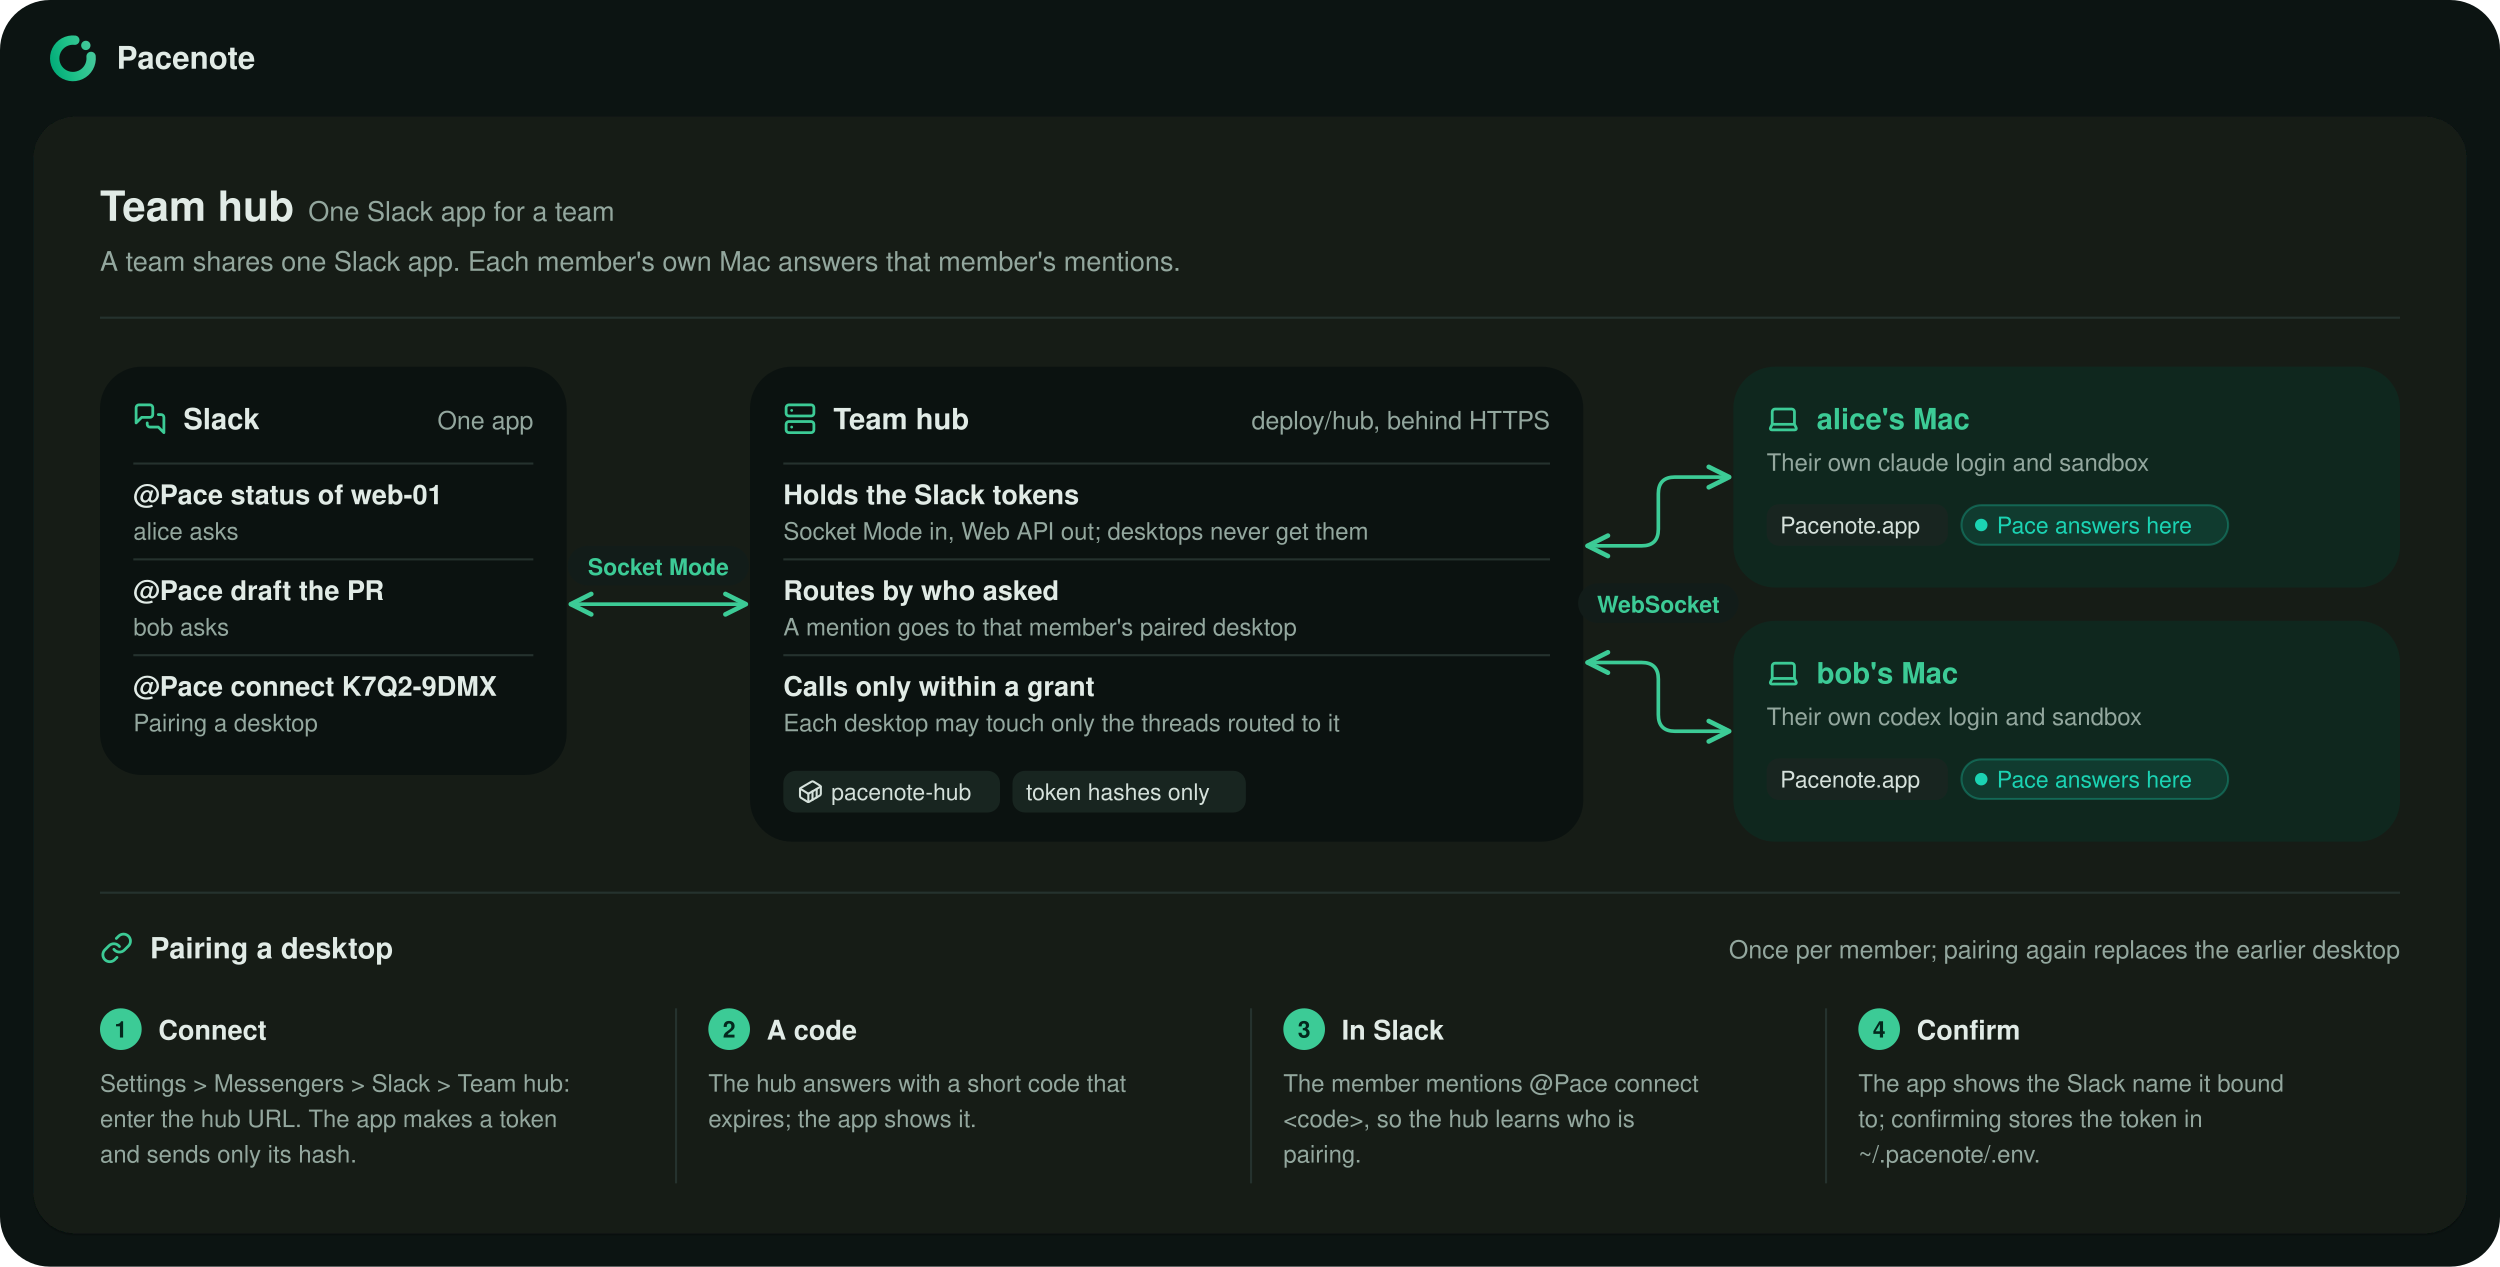
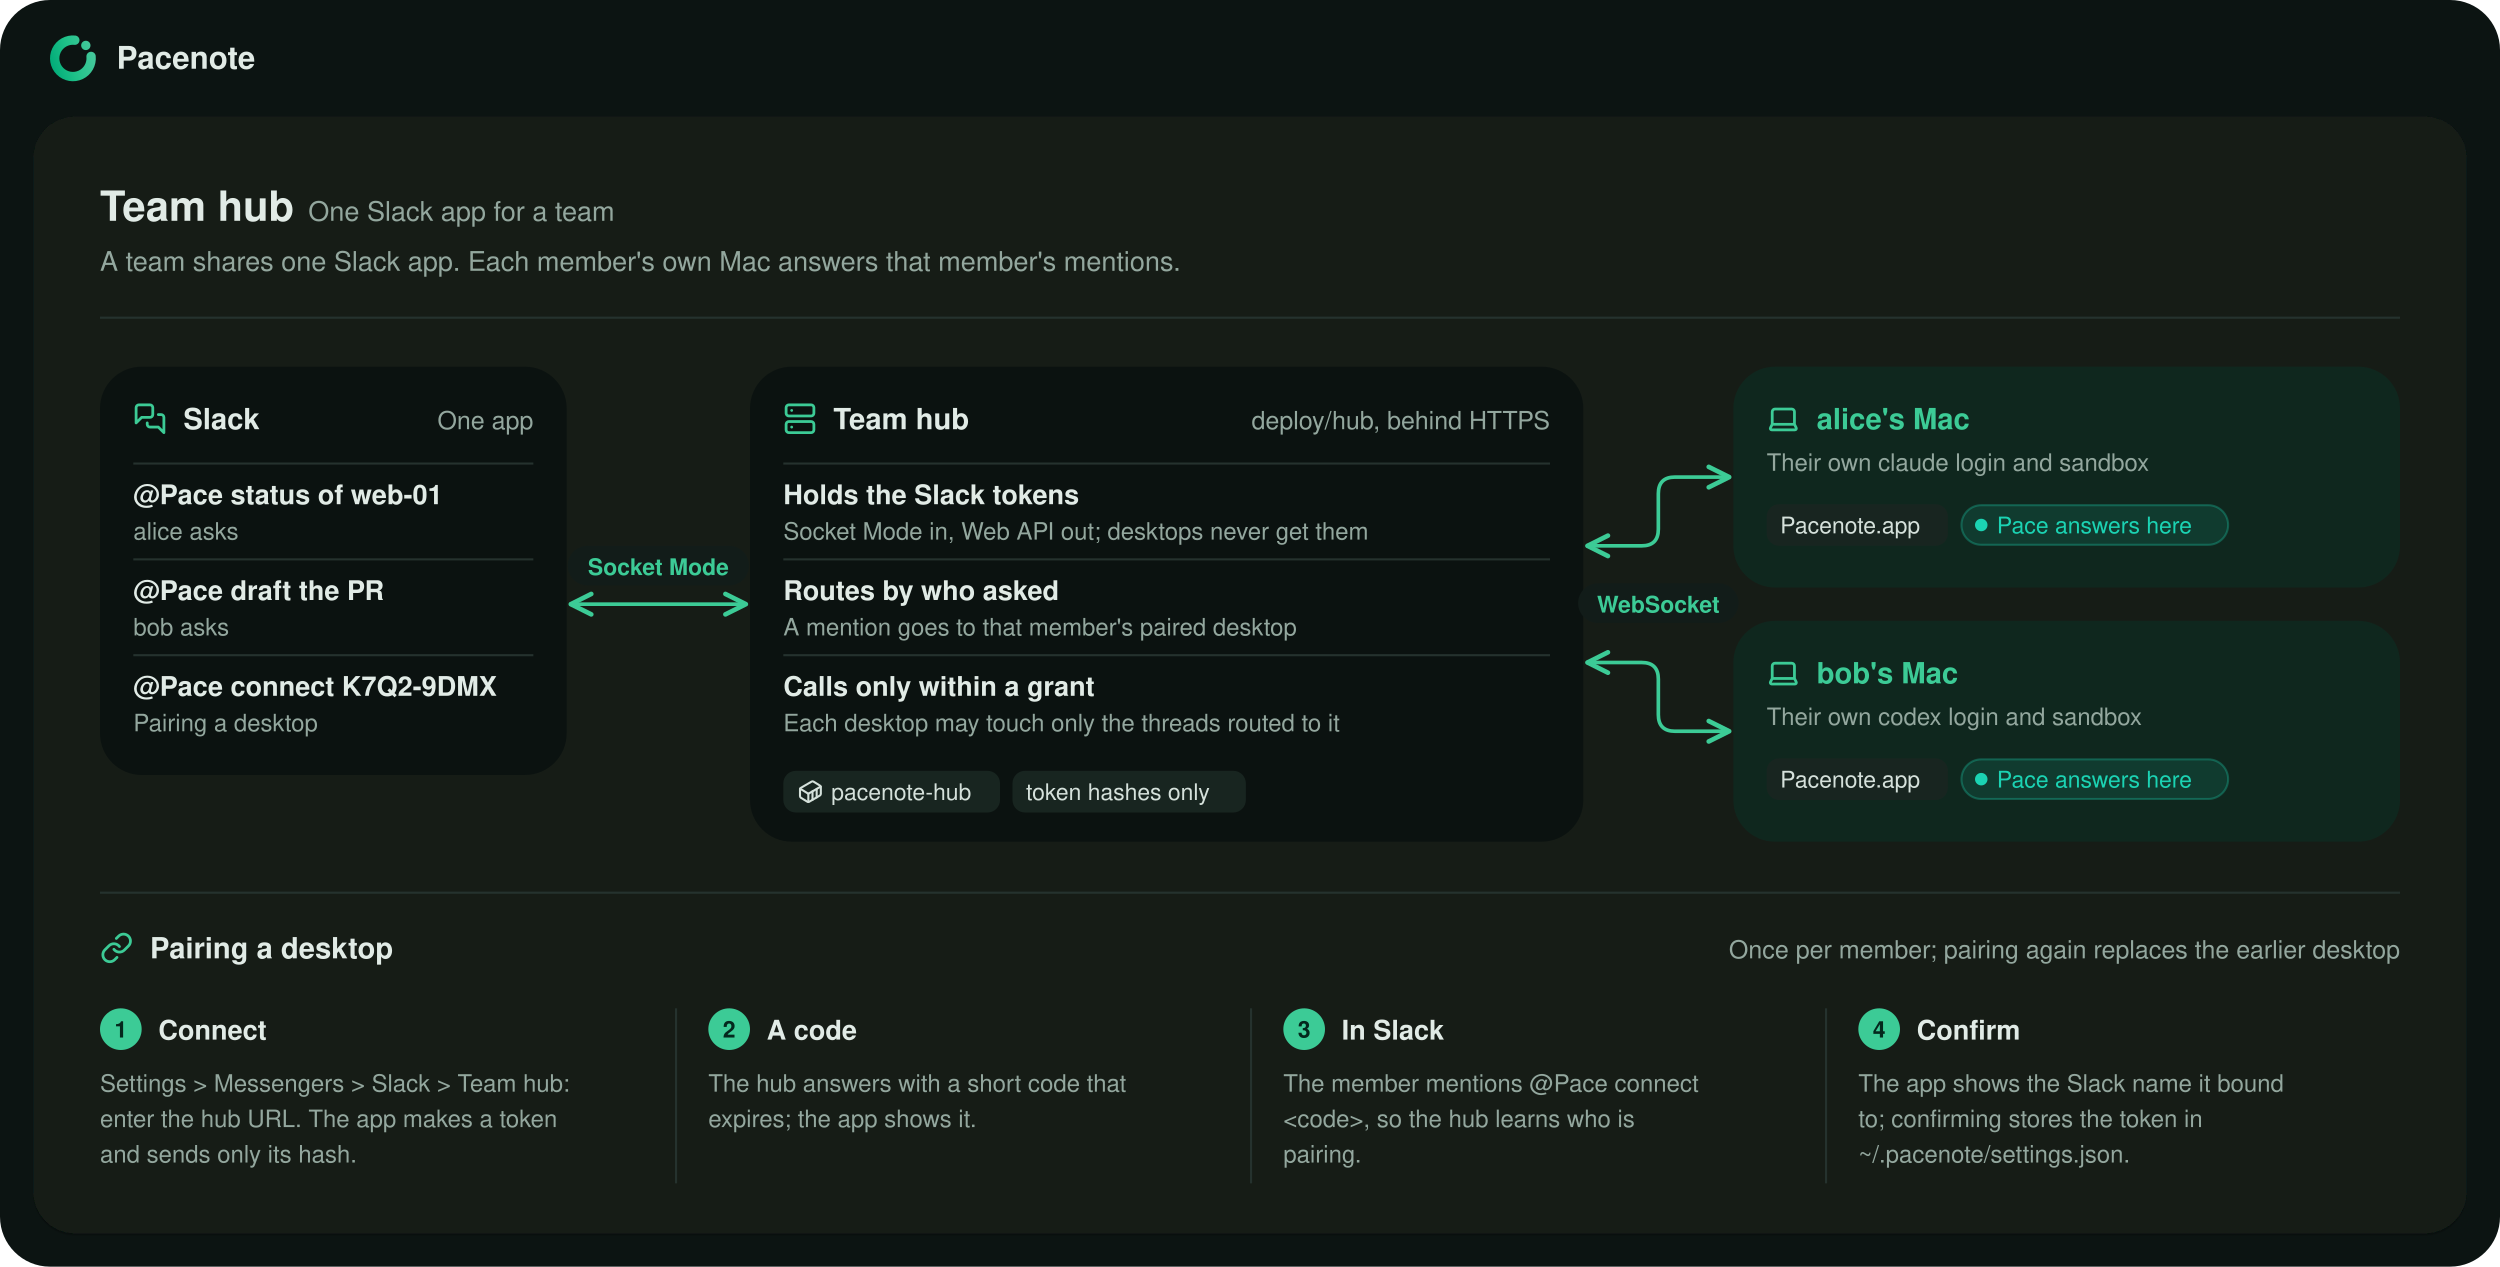
<svg xmlns="http://www.w3.org/2000/svg" width="1200" height="608" viewBox="0 0 1200 608" role="img" aria-label="Pacenote team hub">
  <defs>
    <linearGradient id="mark" gradientUnits="userSpaceOnUse" x1="54" y1="314" x2="458" y2="198">
      <stop offset="0" stop-color="#01ab78" />
      <stop offset="0.46" stop-color="#1fc289" />
      <stop offset="1" stop-color="#48c89c" />
    </linearGradient>
    <filter id="lift" x="-5%" y="-5%" width="110%" height="115%">
      <feDropShadow dx="0" dy="1" stdDeviation="0.5" flood-color="#000000" flood-opacity="0.25" />
    </filter>
    <marker id="arrow" viewBox="0 0 10 10" refX="8.5" refY="5" markerWidth="8" markerHeight="8" orient="auto-start-reverse">
      <path d="M1.5 1.5L8.5 5L1.5 8.5" fill="none" stroke="#53615c" stroke-width="1.6" stroke-linecap="round" stroke-linejoin="round" />
    </marker>
    <marker id="arrow-main" viewBox="0 0 10 10" refX="8.5" refY="5" markerWidth="8" markerHeight="8" orient="auto-start-reverse">
      <path d="M1.5 1.5L8.5 5L1.5 8.5" fill="none" stroke="#3ccb96" stroke-width="1.6" stroke-linecap="round" stroke-linejoin="round" />
    </marker>
  </defs>
  <rect width="1200" height="608" rx="24" fill="#0c1412" />
  <g transform="translate(21.3301 14.3301) scale(0.05339806)">
    <path d="M273.1 92.9A164 164 0 1 0 419.1 238.9" fill="none" stroke="url(#mark)" stroke-width="84" stroke-linecap="round" />
    <circle cx="372" cy="140" r="42" fill="url(#mark)" />
  </g>
  <text x="56" y="33" font-family="-apple-system, BlinkMacSystemFont, Pretendard, 'Apple SD Gothic Neo', 'Segoe UI', 'Noto Sans KR', Helvetica, Arial, sans-serif" font-size="15" font-weight="600" fill="#e1ebe6" text-anchor="start">Pacenote</text>
  <rect x="16" y="56" width="1168" height="536" rx="20" fill="#121c19" filter="url(#lift)" />
  <text x="48" y="106" font-family="-apple-system, BlinkMacSystemFont, Pretendard, 'Apple SD Gothic Neo', 'Segoe UI', 'Noto Sans KR', Helvetica, Arial, sans-serif" font-size="20" font-weight="600" fill="#e1ebe6" text-anchor="start">Team hub</text>
  <text x="147.954" y="106" font-family="-apple-system, BlinkMacSystemFont, Pretendard, 'Apple SD Gothic Neo', 'Segoe UI', 'Noto Sans KR', Helvetica, Arial, sans-serif" font-size="13" font-weight="400" fill="#93a79e" text-anchor="start">One Slack app for a team</text>
  <text x="48" y="130" font-family="-apple-system, BlinkMacSystemFont, Pretendard, 'Apple SD Gothic Neo', 'Segoe UI', 'Noto Sans KR', Helvetica, Arial, sans-serif" font-size="13" font-weight="400" fill="#93a79e" text-anchor="start">A team shares one Slack app. Each member's own Mac answers that member's mentions.</text>
  <path d="M48 152.5H1152" stroke="#25322e" stroke-width="1" />
  <rect x="48" y="176" width="224" height="196" rx="20" fill="#0b1210" />
  <g transform="translate(64 193) scale(0.6666667)" color="#3ccb96" fill="none" stroke="#3ccb96" stroke-width="2" stroke-linecap="round" stroke-linejoin="round">
    <path d="M14 9a2 2 0 0 1-2 2H6l-4 4V4a2 2 0 0 1 2-2h8a2 2 0 0 1 2 2z" />
    <path d="M18 9h2a2 2 0 0 1 2 2v11l-4-4h-6a2 2 0 0 1-2-2v-1" />
  </g>
  <text x="88" y="206" font-family="-apple-system, BlinkMacSystemFont, Pretendard, 'Apple SD Gothic Neo', 'Segoe UI', 'Noto Sans KR', Helvetica, Arial, sans-serif" font-size="14" font-weight="600" fill="#e1ebe6" text-anchor="start">Slack</text>
  <text x="256" y="206" font-family="-apple-system, BlinkMacSystemFont, Pretendard, 'Apple SD Gothic Neo', 'Segoe UI', 'Noto Sans KR', Helvetica, Arial, sans-serif" font-size="12" font-weight="400" fill="#93a79e" text-anchor="end">One app</text>
  <path d="M64 222.5H256" stroke="#25322e" stroke-width="1" />
  <text x="64" y="242" font-family="-apple-system, BlinkMacSystemFont, Pretendard, 'Apple SD Gothic Neo', 'Segoe UI', 'Noto Sans KR', Helvetica, Arial, sans-serif" font-size="13" font-weight="600" fill="#e1ebe6" text-anchor="start">@Pace status of web-01</text>
  <text x="64" y="259" font-family="-apple-system, BlinkMacSystemFont, Pretendard, 'Apple SD Gothic Neo', 'Segoe UI', 'Noto Sans KR', Helvetica, Arial, sans-serif" font-size="11.5" font-weight="400" fill="#93a79e" text-anchor="start">alice asks</text>
  <path d="M64 268.5H256" stroke="#25322e" stroke-width="1" />
  <text x="64" y="288" font-family="-apple-system, BlinkMacSystemFont, Pretendard, 'Apple SD Gothic Neo', 'Segoe UI', 'Noto Sans KR', Helvetica, Arial, sans-serif" font-size="13" font-weight="600" fill="#e1ebe6" text-anchor="start">@Pace draft the PR</text>
  <text x="64" y="305" font-family="-apple-system, BlinkMacSystemFont, Pretendard, 'Apple SD Gothic Neo', 'Segoe UI', 'Noto Sans KR', Helvetica, Arial, sans-serif" font-size="11.5" font-weight="400" fill="#93a79e" text-anchor="start">bob asks</text>
  <path d="M64 314.5H256" stroke="#25322e" stroke-width="1" />
  <text x="64" y="334" font-family="-apple-system, BlinkMacSystemFont, Pretendard, 'Apple SD Gothic Neo', 'Segoe UI', 'Noto Sans KR', Helvetica, Arial, sans-serif" font-size="13" font-weight="600" fill="#e1ebe6" text-anchor="start">@Pace connect K7Q2-9DMX</text>
  <text x="64" y="351" font-family="-apple-system, BlinkMacSystemFont, Pretendard, 'Apple SD Gothic Neo', 'Segoe UI', 'Noto Sans KR', Helvetica, Arial, sans-serif" font-size="11.5" font-weight="400" fill="#93a79e" text-anchor="start">Pairing a desktop</text>
  <rect x="360" y="176" width="400" height="228" rx="20" fill="#0b1210" />
  <g transform="translate(376 193) scale(0.6666667)" color="#3ccb96" fill="none" stroke="#3ccb96" stroke-width="2" stroke-linecap="round" stroke-linejoin="round">
    <rect width="20" height="8" x="2" y="2" rx="2" ry="2" />
    <rect width="20" height="8" x="2" y="14" rx="2" ry="2" />
    <line x1="6" x2="6.01" y1="6" y2="6" />
    <line x1="6" x2="6.01" y1="18" y2="18" />
  </g>
  <text x="400" y="206" font-family="-apple-system, BlinkMacSystemFont, Pretendard, 'Apple SD Gothic Neo', 'Segoe UI', 'Noto Sans KR', Helvetica, Arial, sans-serif" font-size="14" font-weight="600" fill="#e1ebe6" text-anchor="start">Team hub</text>
  <text x="744" y="206" font-family="-apple-system, BlinkMacSystemFont, Pretendard, 'Apple SD Gothic Neo', 'Segoe UI', 'Noto Sans KR', Helvetica, Arial, sans-serif" font-size="12" font-weight="400" fill="#93a79e" text-anchor="end">deploy/hub, behind HTTPS</text>
  <path d="M376 222.5H744" stroke="#25322e" stroke-width="1" />
  <text x="376" y="242" font-family="-apple-system, BlinkMacSystemFont, Pretendard, 'Apple SD Gothic Neo', 'Segoe UI', 'Noto Sans KR', Helvetica, Arial, sans-serif" font-size="13" font-weight="600" fill="#e1ebe6" text-anchor="start">Holds the Slack tokens</text>
  <text x="376" y="259" font-family="-apple-system, BlinkMacSystemFont, Pretendard, 'Apple SD Gothic Neo', 'Segoe UI', 'Noto Sans KR', Helvetica, Arial, sans-serif" font-size="11.5" font-weight="400" fill="#93a79e" text-anchor="start">Socket Mode in, Web API out; desktops never get them</text>
  <path d="M376 268.5H744" stroke="#25322e" stroke-width="1" />
  <text x="376" y="288" font-family="-apple-system, BlinkMacSystemFont, Pretendard, 'Apple SD Gothic Neo', 'Segoe UI', 'Noto Sans KR', Helvetica, Arial, sans-serif" font-size="13" font-weight="600" fill="#e1ebe6" text-anchor="start">Routes by who asked</text>
  <text x="376" y="305" font-family="-apple-system, BlinkMacSystemFont, Pretendard, 'Apple SD Gothic Neo', 'Segoe UI', 'Noto Sans KR', Helvetica, Arial, sans-serif" font-size="11.5" font-weight="400" fill="#93a79e" text-anchor="start">A mention goes to that member's paired desktop</text>
  <path d="M376 314.5H744" stroke="#25322e" stroke-width="1" />
  <text x="376" y="334" font-family="-apple-system, BlinkMacSystemFont, Pretendard, 'Apple SD Gothic Neo', 'Segoe UI', 'Noto Sans KR', Helvetica, Arial, sans-serif" font-size="13" font-weight="600" fill="#e1ebe6" text-anchor="start">Calls only within a grant</text>
  <text x="376" y="351" font-family="-apple-system, BlinkMacSystemFont, Pretendard, 'Apple SD Gothic Neo', 'Segoe UI', 'Noto Sans KR', Helvetica, Arial, sans-serif" font-size="11.5" font-weight="400" fill="#93a79e" text-anchor="start">Each desktop may touch only the threads routed to it</text>
  <rect x="376" y="370" width="104" height="20" rx="6" fill="#182520" />
  <g transform="translate(383 374) scale(0.5)" color="#d5e1db" fill="none" stroke="#d5e1db" stroke-width="2" stroke-linecap="round" stroke-linejoin="round">
    <path d="M22 7.7c0-.6-.4-1.2-.8-1.5l-6.3-3.9a1.72 1.72 0 0 0-1.7 0l-10.3 6c-.5.2-.9.8-.9 1.4v6.6c0 .5.4 1.2.8 1.5l6.3 3.9a1.72 1.72 0 0 0 1.7 0l10.3-6c.5-.3.9-1 .9-1.5Z" />
    <path d="M10 21.9V14L2.1 9.1" />
    <path d="m10 14 11.9-6.9" />
    <path d="M14 19.8v-8.1" />
    <path d="M18 17.5V9.4" />
  </g>
  <text x="399" y="384" font-family="-apple-system, BlinkMacSystemFont, Pretendard, 'Apple SD Gothic Neo', 'Segoe UI', 'Noto Sans KR', Helvetica, Arial, sans-serif" font-size="11" font-weight="500" fill="#d5e1db" text-anchor="start">pacenote-hub</text>
  <rect x="486" y="370" width="112" height="20" rx="6" fill="#182520" />
  <text x="492.5" y="384" font-family="-apple-system, BlinkMacSystemFont, Pretendard, 'Apple SD Gothic Neo', 'Segoe UI', 'Noto Sans KR', Helvetica, Arial, sans-serif" font-size="11" font-weight="500" fill="#d5e1db" text-anchor="start">token hashes only</text>
  <rect x="832" y="176" width="320" height="106" rx="20" fill="#0f271e" />
  <g transform="translate(848 193) scale(0.6666667)" color="#3ccb96" fill="none" stroke="#3ccb96" stroke-width="2" stroke-linecap="round" stroke-linejoin="round">
    <path d="M20 16V7a2 2 0 0 0-2-2H6a2 2 0 0 0-2 2v9m16 0H4m16 0 1.28 2.55a1 1 0 0 1-.9 1.45H3.62a1 1 0 0 1-.9-1.45L4 16" />
  </g>
  <text x="872" y="206" font-family="-apple-system, BlinkMacSystemFont, Pretendard, 'Apple SD Gothic Neo', 'Segoe UI', 'Noto Sans KR', Helvetica, Arial, sans-serif" font-size="14" font-weight="600" fill="#3ccb96" text-anchor="start">alice's Mac</text>
  <text x="848" y="226" font-family="-apple-system, BlinkMacSystemFont, Pretendard, 'Apple SD Gothic Neo', 'Segoe UI', 'Noto Sans KR', Helvetica, Arial, sans-serif" font-size="11.5" font-weight="400" fill="#93a79e" text-anchor="start">Their own claude login and sandbox</text>
  <rect x="848" y="242" width="87" height="20" rx="6" fill="#182520" />
  <text x="854.5" y="256" font-family="-apple-system, BlinkMacSystemFont, Pretendard, 'Apple SD Gothic Neo', 'Segoe UI', 'Noto Sans KR', Helvetica, Arial, sans-serif" font-size="11" font-weight="500" fill="#d5e1db" text-anchor="start">Pacenote.app</text>
  <rect x="941.5" y="242.5" width="128" height="19" rx="9.5" fill="#1bd3b3" fill-opacity="0.12" stroke="#1bd3b3" stroke-opacity="0.3" />
  <circle cx="951" cy="252" r="3" fill="#1bd3b3" />
  <text x="958.5" y="256" font-family="-apple-system, BlinkMacSystemFont, Pretendard, 'Apple SD Gothic Neo', 'Segoe UI', 'Noto Sans KR', Helvetica, Arial, sans-serif" font-size="11" font-weight="500" fill="#1bd3b3" text-anchor="start">Pace answers here</text>
  <rect x="832" y="298" width="320" height="106" rx="20" fill="#0f271e" />
  <g transform="translate(848 315) scale(0.6666667)" color="#3ccb96" fill="none" stroke="#3ccb96" stroke-width="2" stroke-linecap="round" stroke-linejoin="round">
    <path d="M20 16V7a2 2 0 0 0-2-2H6a2 2 0 0 0-2 2v9m16 0H4m16 0 1.28 2.55a1 1 0 0 1-.9 1.45H3.62a1 1 0 0 1-.9-1.45L4 16" />
  </g>
  <text x="872" y="328" font-family="-apple-system, BlinkMacSystemFont, Pretendard, 'Apple SD Gothic Neo', 'Segoe UI', 'Noto Sans KR', Helvetica, Arial, sans-serif" font-size="14" font-weight="600" fill="#3ccb96" text-anchor="start">bob's Mac</text>
  <text x="848" y="348" font-family="-apple-system, BlinkMacSystemFont, Pretendard, 'Apple SD Gothic Neo', 'Segoe UI', 'Noto Sans KR', Helvetica, Arial, sans-serif" font-size="11.5" font-weight="400" fill="#93a79e" text-anchor="start">Their own codex login and sandbox</text>
  <rect x="848" y="364" width="87" height="20" rx="6" fill="#182520" />
  <text x="854.5" y="378" font-family="-apple-system, BlinkMacSystemFont, Pretendard, 'Apple SD Gothic Neo', 'Segoe UI', 'Noto Sans KR', Helvetica, Arial, sans-serif" font-size="11" font-weight="500" fill="#d5e1db" text-anchor="start">Pacenote.app</text>
  <rect x="941.5" y="364.5" width="128" height="19" rx="9.5" fill="#1bd3b3" fill-opacity="0.12" stroke="#1bd3b3" stroke-opacity="0.3" />
  <circle cx="951" cy="374" r="3" fill="#1bd3b3" />
  <text x="958.5" y="378" font-family="-apple-system, BlinkMacSystemFont, Pretendard, 'Apple SD Gothic Neo', 'Segoe UI', 'Noto Sans KR', Helvetica, Arial, sans-serif" font-size="11" font-weight="500" fill="#1bd3b3" text-anchor="start">Pace answers here</text>
  <path d="M274 290 L358 290" fill="none" stroke="#3ccb96" stroke-width="1.75" stroke-linecap="round" stroke-linejoin="round" marker-end="url(#arrow-main)" marker-start="url(#arrow-main)" />
  <rect x="272.5" y="262" width="87" height="19" rx="9.5" fill="#121c19" />
  <text x="316" y="276" font-family="-apple-system, BlinkMacSystemFont, Pretendard, 'Apple SD Gothic Neo', 'Segoe UI', 'Noto Sans KR', Helvetica, Arial, sans-serif" font-size="11" font-weight="600" fill="#3ccb96" text-anchor="middle">Socket Mode</text>
  <path d="M762 262 L788 262 Q796 262 796 254 L796 237 Q796 229 804 229 L830 229" fill="none" stroke="#3ccb96" stroke-width="1.75" stroke-linecap="round" stroke-linejoin="round" marker-end="url(#arrow-main)" marker-start="url(#arrow-main)" />
  <path d="M762 318 L788 318 Q796 318 796 326 L796 343 Q796 351 804 351 L830 351" fill="none" stroke="#3ccb96" stroke-width="1.75" stroke-linecap="round" stroke-linejoin="round" marker-end="url(#arrow-main)" marker-start="url(#arrow-main)" />
  <rect x="757.5" y="280" width="77" height="19" rx="9.5" fill="#121c19" />
  <text x="796" y="294" font-family="-apple-system, BlinkMacSystemFont, Pretendard, 'Apple SD Gothic Neo', 'Segoe UI', 'Noto Sans KR', Helvetica, Arial, sans-serif" font-size="11" font-weight="600" fill="#3ccb96" text-anchor="middle">WebSocket</text>
  <path d="M48 428.5H1152" stroke="#25322e" stroke-width="1" />
  <g transform="translate(48 447) scale(0.6666667)" color="#3ccb96" fill="none" stroke="#3ccb96" stroke-width="2" stroke-linecap="round" stroke-linejoin="round">
    <path d="M10 13a5 5 0 0 0 7.54.54l3-3a5 5 0 0 0-7.07-7.07l-1.72 1.71" />
    <path d="M14 11a5 5 0 0 0-7.54-.54l-3 3a5 5 0 0 0 7.07 7.07l1.71-1.71" />
  </g>
  <text x="72" y="460" font-family="-apple-system, BlinkMacSystemFont, Pretendard, 'Apple SD Gothic Neo', 'Segoe UI', 'Noto Sans KR', Helvetica, Arial, sans-serif" font-size="14" font-weight="600" fill="#e1ebe6" text-anchor="start">Pairing a desktop</text>
  <text x="1152" y="460" font-family="-apple-system, BlinkMacSystemFont, Pretendard, 'Apple SD Gothic Neo', 'Segoe UI', 'Noto Sans KR', Helvetica, Arial, sans-serif" font-size="12" font-weight="400" fill="#93a79e" text-anchor="end">Once per member; pairing again replaces the earlier desktop</text>
  <circle cx="58" cy="494" r="10" fill="#3ccb96" />
  <text x="58" y="498" font-family="-apple-system, BlinkMacSystemFont, Pretendard, 'Apple SD Gothic Neo', 'Segoe UI', 'Noto Sans KR', Helvetica, Arial, sans-serif" font-size="11" font-weight="700" fill="#04281d" text-anchor="middle">1</text>
  <text x="76" y="499" font-family="-apple-system, BlinkMacSystemFont, Pretendard, 'Apple SD Gothic Neo', 'Segoe UI', 'Noto Sans KR', Helvetica, Arial, sans-serif" font-size="13" font-weight="600" fill="#e1ebe6" text-anchor="start">Connect</text>
  <text x="48" y="524" font-family="-apple-system, BlinkMacSystemFont, Pretendard, 'Apple SD Gothic Neo', 'Segoe UI', 'Noto Sans KR', Helvetica, Arial, sans-serif" font-size="11.5" font-weight="400" fill="#93a79e" text-anchor="start">Settings &gt; Messengers &gt; Slack &gt; Team hub:</text>
  <text x="48" y="541" font-family="-apple-system, BlinkMacSystemFont, Pretendard, 'Apple SD Gothic Neo', 'Segoe UI', 'Noto Sans KR', Helvetica, Arial, sans-serif" font-size="11.5" font-weight="400" fill="#93a79e" text-anchor="start">enter the hub URL. The app makes a token</text>
  <text x="48" y="558" font-family="-apple-system, BlinkMacSystemFont, Pretendard, 'Apple SD Gothic Neo', 'Segoe UI', 'Noto Sans KR', Helvetica, Arial, sans-serif" font-size="11.5" font-weight="400" fill="#93a79e" text-anchor="start">and sends only its hash.</text>
  <path d="M324.5 484V568" stroke="#25322e" stroke-width="1" />
  <circle cx="350" cy="494" r="10" fill="#3ccb96" />
  <text x="350" y="498" font-family="-apple-system, BlinkMacSystemFont, Pretendard, 'Apple SD Gothic Neo', 'Segoe UI', 'Noto Sans KR', Helvetica, Arial, sans-serif" font-size="11" font-weight="700" fill="#04281d" text-anchor="middle">2</text>
  <text x="368" y="499" font-family="-apple-system, BlinkMacSystemFont, Pretendard, 'Apple SD Gothic Neo', 'Segoe UI', 'Noto Sans KR', Helvetica, Arial, sans-serif" font-size="13" font-weight="600" fill="#e1ebe6" text-anchor="start">A code</text>
  <text x="340" y="524" font-family="-apple-system, BlinkMacSystemFont, Pretendard, 'Apple SD Gothic Neo', 'Segoe UI', 'Noto Sans KR', Helvetica, Arial, sans-serif" font-size="11.5" font-weight="400" fill="#93a79e" text-anchor="start">The hub answers with a short code that</text>
  <text x="340" y="541" font-family="-apple-system, BlinkMacSystemFont, Pretendard, 'Apple SD Gothic Neo', 'Segoe UI', 'Noto Sans KR', Helvetica, Arial, sans-serif" font-size="11.5" font-weight="400" fill="#93a79e" text-anchor="start">expires; the app shows it.</text>
  <path d="M600.5 484V568" stroke="#25322e" stroke-width="1" />
  <circle cx="626" cy="494" r="10" fill="#3ccb96" />
  <text x="626" y="498" font-family="-apple-system, BlinkMacSystemFont, Pretendard, 'Apple SD Gothic Neo', 'Segoe UI', 'Noto Sans KR', Helvetica, Arial, sans-serif" font-size="11" font-weight="700" fill="#04281d" text-anchor="middle">3</text>
  <text x="644" y="499" font-family="-apple-system, BlinkMacSystemFont, Pretendard, 'Apple SD Gothic Neo', 'Segoe UI', 'Noto Sans KR', Helvetica, Arial, sans-serif" font-size="13" font-weight="600" fill="#e1ebe6" text-anchor="start">In Slack</text>
  <text x="616" y="524" font-family="-apple-system, BlinkMacSystemFont, Pretendard, 'Apple SD Gothic Neo', 'Segoe UI', 'Noto Sans KR', Helvetica, Arial, sans-serif" font-size="11.5" font-weight="400" fill="#93a79e" text-anchor="start">The member mentions @Pace connect</text>
  <text x="616" y="541" font-family="-apple-system, BlinkMacSystemFont, Pretendard, 'Apple SD Gothic Neo', 'Segoe UI', 'Noto Sans KR', Helvetica, Arial, sans-serif" font-size="11.5" font-weight="400" fill="#93a79e" text-anchor="start">&lt;code&gt;, so the hub learns who is</text>
  <text x="616" y="558" font-family="-apple-system, BlinkMacSystemFont, Pretendard, 'Apple SD Gothic Neo', 'Segoe UI', 'Noto Sans KR', Helvetica, Arial, sans-serif" font-size="11.5" font-weight="400" fill="#93a79e" text-anchor="start">pairing.</text>
  <path d="M876.5 484V568" stroke="#25322e" stroke-width="1" />
  <circle cx="902" cy="494" r="10" fill="#3ccb96" />
  <text x="902" y="498" font-family="-apple-system, BlinkMacSystemFont, Pretendard, 'Apple SD Gothic Neo', 'Segoe UI', 'Noto Sans KR', Helvetica, Arial, sans-serif" font-size="11" font-weight="700" fill="#04281d" text-anchor="middle">4</text>
  <text x="920" y="499" font-family="-apple-system, BlinkMacSystemFont, Pretendard, 'Apple SD Gothic Neo', 'Segoe UI', 'Noto Sans KR', Helvetica, Arial, sans-serif" font-size="13" font-weight="600" fill="#e1ebe6" text-anchor="start">Confirm</text>
  <text x="892" y="524" font-family="-apple-system, BlinkMacSystemFont, Pretendard, 'Apple SD Gothic Neo', 'Segoe UI', 'Noto Sans KR', Helvetica, Arial, sans-serif" font-size="11.5" font-weight="400" fill="#93a79e" text-anchor="start">The app shows the Slack name it bound</text>
  <text x="892" y="541" font-family="-apple-system, BlinkMacSystemFont, Pretendard, 'Apple SD Gothic Neo', 'Segoe UI', 'Noto Sans KR', Helvetica, Arial, sans-serif" font-size="11.5" font-weight="400" fill="#93a79e" text-anchor="start">to; confirming stores the token in</text>
-   <text x="892" y="558" font-family="-apple-system, BlinkMacSystemFont, Pretendard, 'Apple SD Gothic Neo', 'Segoe UI', 'Noto Sans KR', Helvetica, Arial, sans-serif" font-size="11.5" font-weight="400" fill="#93a79e" text-anchor="start">~/.pacenote/.env.</text>
+   <text x="892" y="558" font-family="-apple-system, BlinkMacSystemFont, Pretendard, 'Apple SD Gothic Neo', 'Segoe UI', 'Noto Sans KR', Helvetica, Arial, sans-serif" font-size="11.5" font-weight="400" fill="#93a79e" text-anchor="start">~/.pacenote/settings.json.</text>
</svg>
